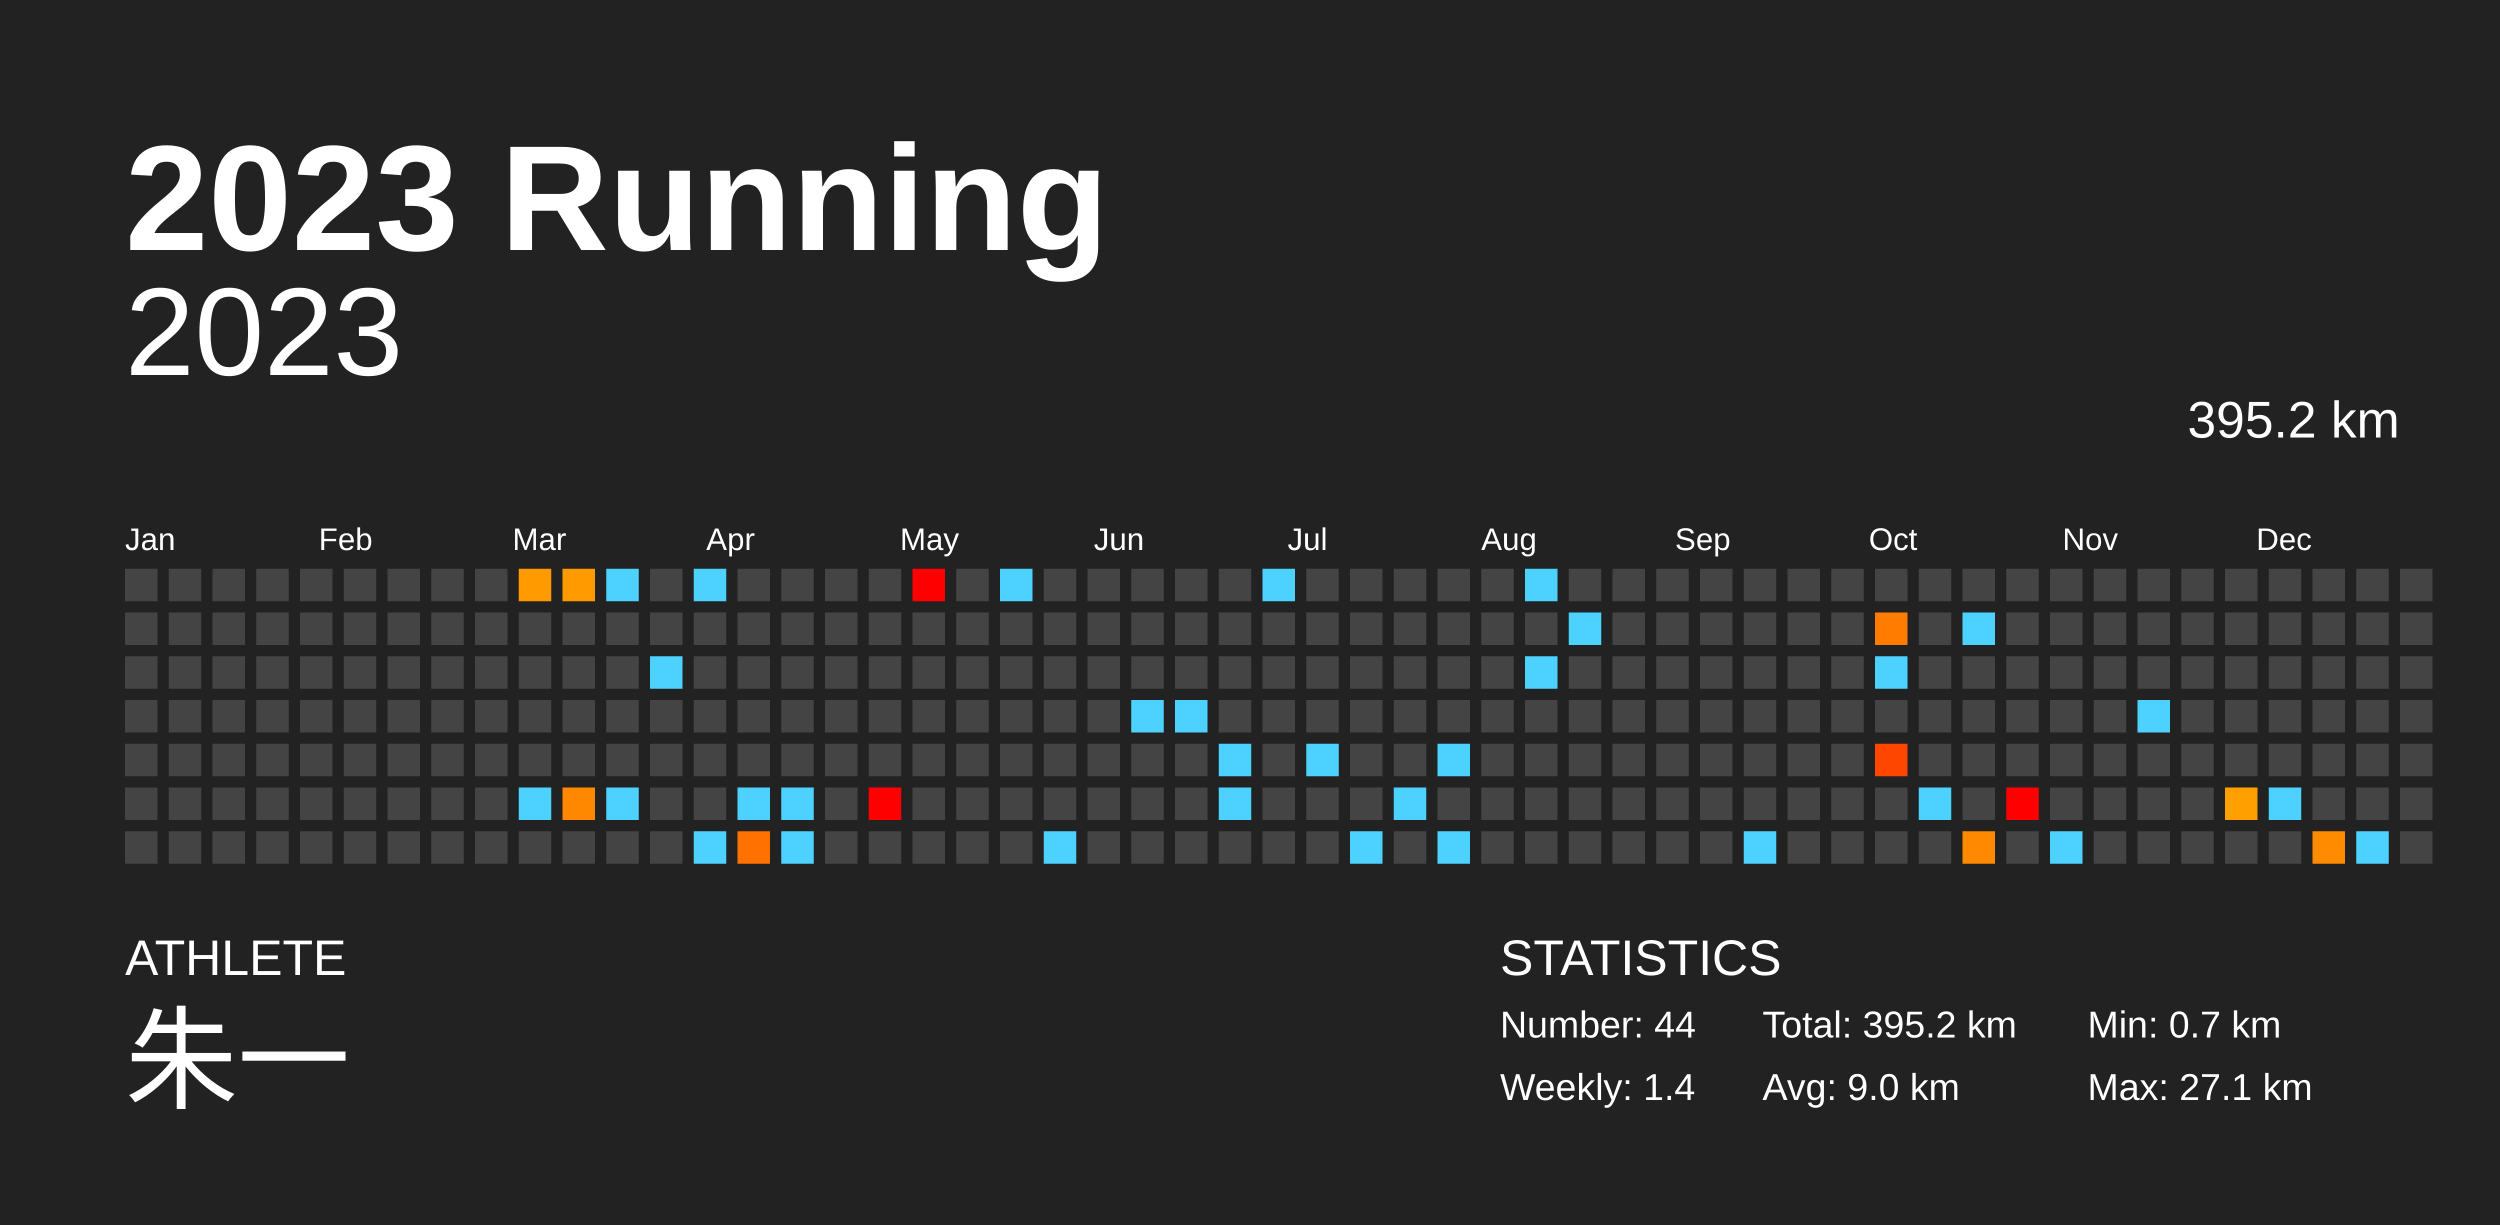
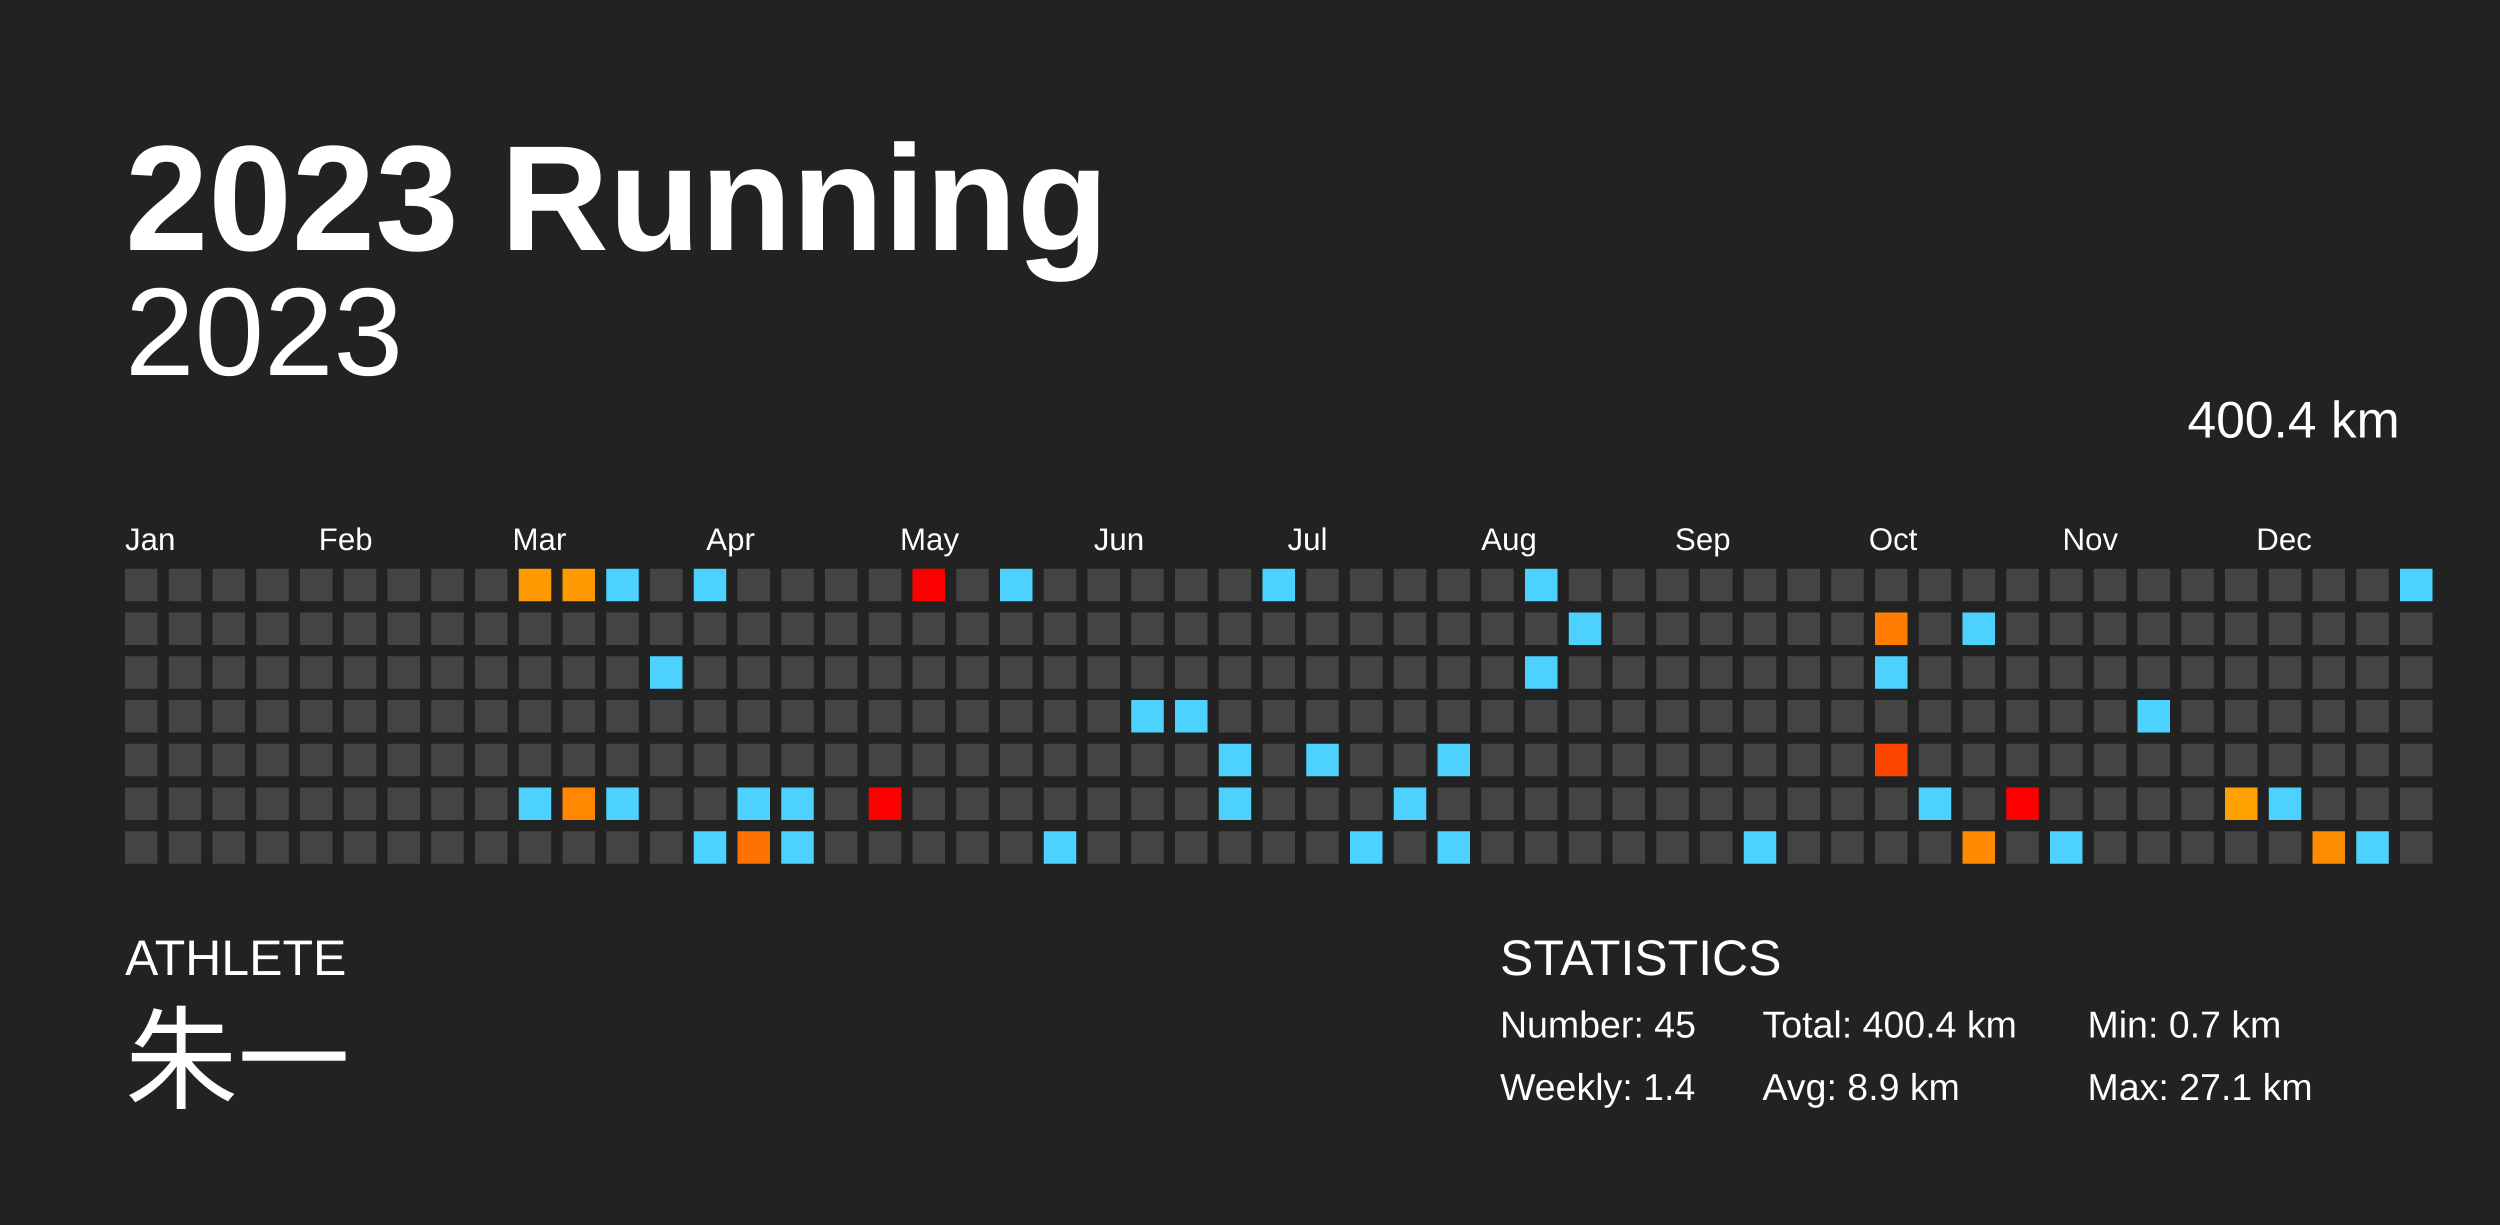
<svg xmlns="http://www.w3.org/2000/svg" baseProfile="full" height="98mm" version="1.1" viewBox="0,0,200,98" width="200mm">
  <defs />
  <rect fill="#222222" height="98" width="200" x="0" y="0" />
  <text fill="#FFFFFF" style="font-size:12px; font-family:Arial; font-weight:bold;" x="10" y="20">2023 Running</text>
  <text fill="#FFFFFF" style="font-size:4px; font-family:Arial" x="10" y="78">ATHLETE</text>
  <text fill="#FFFFFF" style="font-size:9px; font-family:Arial" x="10" y="88">朱一</text>
  <text fill="#FFFFFF" style="font-size:4px; font-family:Arial" x="120" y="78">STATISTICS</text>
-   <text fill="#FFFFFF" style="font-size:3px; font-family:Arial" x="120" y="83">Number: 44</text>
+   <text fill="#FFFFFF" style="font-size:3px; font-family:Arial" x="120" y="83">Number: 45</text>
  <text fill="#FFFFFF" style="font-size:3px; font-family:Arial" x="120" y="88">Weekly: 1.4</text>
-   <text fill="#FFFFFF" style="font-size:3px; font-family:Arial" x="141" y="83">Total: 395.2 km</text>
-   <text fill="#FFFFFF" style="font-size:3px; font-family:Arial" x="141" y="88">Avg: 9.0 km</text>
+   <text fill="#FFFFFF" style="font-size:3px; font-family:Arial" x="141" y="83">Total: 400.4 km</text>
+   <text fill="#FFFFFF" style="font-size:3px; font-family:Arial" x="141" y="88">Avg: 8.9 km</text>
  <text fill="#FFFFFF" style="font-size:3px; font-family:Arial" x="167" y="83">Min: 0.7 km</text>
  <text fill="#FFFFFF" style="font-size:3px; font-family:Arial" x="167" y="88">Max: 27.1 km</text>
  <text alignment-baseline="hanging" fill="#FFFFFF" style="font-size:10.0px; font-family:Arial;" x="10" y="30">2023</text>
-   <text alignment-baseline="hanging" fill="#FFFFFF" style="font-size:4.125px; font-family:Arial;" x="175" y="35">395.2 km</text>
+   <text alignment-baseline="hanging" fill="#FFFFFF" style="font-size:4.125px; font-family:Arial;" x="175" y="35">400.4 km</text>
  <text fill="#FFFFFF" style="font-size:2.5px; font-family:Arial" x="10.0" y="44">Jan</text>
  <text fill="#FFFFFF" style="font-size:2.5px; font-family:Arial" x="25.5" y="44">Feb</text>
  <text fill="#FFFFFF" style="font-size:2.5px; font-family:Arial" x="41.0" y="44">Mar</text>
  <text fill="#FFFFFF" style="font-size:2.5px; font-family:Arial" x="56.5" y="44">Apr</text>
  <text fill="#FFFFFF" style="font-size:2.5px; font-family:Arial" x="72.0" y="44">May</text>
  <text fill="#FFFFFF" style="font-size:2.5px; font-family:Arial" x="87.5" y="44">Jun</text>
  <text fill="#FFFFFF" style="font-size:2.5px; font-family:Arial" x="103.0" y="44">Jul</text>
  <text fill="#FFFFFF" style="font-size:2.5px; font-family:Arial" x="118.5" y="44">Aug</text>
  <text fill="#FFFFFF" style="font-size:2.5px; font-family:Arial" x="134.0" y="44">Sep</text>
  <text fill="#FFFFFF" style="font-size:2.5px; font-family:Arial" x="149.5" y="44">Oct</text>
  <text fill="#FFFFFF" style="font-size:2.5px; font-family:Arial" x="165.0" y="44">Nov</text>
  <text fill="#FFFFFF" style="font-size:2.5px; font-family:Arial" x="180.5" y="44">Dec</text>
  <rect fill="#444444" height="2.6" width="2.6" x="10.0" y="45.5" />
  <rect fill="#444444" height="2.6" width="2.6" x="10.0" y="49.0" />
  <rect fill="#444444" height="2.6" width="2.6" x="10.0" y="52.5" />
  <rect fill="#444444" height="2.6" width="2.6" x="10.0" y="56.0" />
  <rect fill="#444444" height="2.6" width="2.6" x="10.0" y="59.5" />
  <rect fill="#444444" height="2.6" width="2.6" x="10.0" y="63.0" />
  <rect fill="#444444" height="2.6" width="2.6" x="10.0" y="66.5" />
  <rect fill="#444444" height="2.6" width="2.6" x="13.5" y="45.5" />
  <rect fill="#444444" height="2.6" width="2.6" x="13.5" y="49.0" />
  <rect fill="#444444" height="2.6" width="2.6" x="13.5" y="52.5" />
  <rect fill="#444444" height="2.6" width="2.6" x="13.5" y="56.0" />
  <rect fill="#444444" height="2.6" width="2.6" x="13.5" y="59.5" />
  <rect fill="#444444" height="2.6" width="2.6" x="13.5" y="63.0" />
  <rect fill="#444444" height="2.6" width="2.6" x="13.5" y="66.5" />
  <rect fill="#444444" height="2.6" width="2.6" x="17.0" y="45.5" />
  <rect fill="#444444" height="2.6" width="2.6" x="17.0" y="49.0" />
  <rect fill="#444444" height="2.6" width="2.6" x="17.0" y="52.5" />
  <rect fill="#444444" height="2.6" width="2.6" x="17.0" y="56.0" />
  <rect fill="#444444" height="2.6" width="2.6" x="17.0" y="59.5" />
  <rect fill="#444444" height="2.6" width="2.6" x="17.0" y="63.0" />
  <rect fill="#444444" height="2.6" width="2.6" x="17.0" y="66.5" />
  <rect fill="#444444" height="2.6" width="2.6" x="20.5" y="45.5" />
  <rect fill="#444444" height="2.6" width="2.6" x="20.5" y="49.0" />
  <rect fill="#444444" height="2.6" width="2.6" x="20.5" y="52.5" />
  <rect fill="#444444" height="2.6" width="2.6" x="20.5" y="56.0" />
  <rect fill="#444444" height="2.6" width="2.6" x="20.5" y="59.5" />
  <rect fill="#444444" height="2.6" width="2.6" x="20.5" y="63.0" />
  <rect fill="#444444" height="2.6" width="2.6" x="20.5" y="66.5" />
  <rect fill="#444444" height="2.6" width="2.6" x="24.0" y="45.5" />
  <rect fill="#444444" height="2.6" width="2.6" x="24.0" y="49.0" />
  <rect fill="#444444" height="2.6" width="2.6" x="24.0" y="52.5" />
  <rect fill="#444444" height="2.6" width="2.6" x="24.0" y="56.0" />
  <rect fill="#444444" height="2.6" width="2.6" x="24.0" y="59.5" />
  <rect fill="#444444" height="2.6" width="2.6" x="24.0" y="63.0" />
  <rect fill="#444444" height="2.6" width="2.6" x="24.0" y="66.5" />
  <rect fill="#444444" height="2.6" width="2.6" x="27.5" y="45.5" />
  <rect fill="#444444" height="2.6" width="2.6" x="27.5" y="49.0" />
  <rect fill="#444444" height="2.6" width="2.6" x="27.5" y="52.5" />
  <rect fill="#444444" height="2.6" width="2.6" x="27.5" y="56.0" />
  <rect fill="#444444" height="2.6" width="2.6" x="27.5" y="59.5" />
  <rect fill="#444444" height="2.6" width="2.6" x="27.5" y="63.0" />
  <rect fill="#444444" height="2.6" width="2.6" x="27.5" y="66.5" />
  <rect fill="#444444" height="2.6" width="2.6" x="31.0" y="45.5" />
  <rect fill="#444444" height="2.6" width="2.6" x="31.0" y="49.0" />
  <rect fill="#444444" height="2.6" width="2.6" x="31.0" y="52.5" />
  <rect fill="#444444" height="2.6" width="2.6" x="31.0" y="56.0" />
  <rect fill="#444444" height="2.6" width="2.6" x="31.0" y="59.5" />
  <rect fill="#444444" height="2.6" width="2.6" x="31.0" y="63.0" />
  <rect fill="#444444" height="2.6" width="2.6" x="31.0" y="66.5" />
  <rect fill="#444444" height="2.6" width="2.6" x="34.5" y="45.5" />
  <rect fill="#444444" height="2.6" width="2.6" x="34.5" y="49.0" />
  <rect fill="#444444" height="2.6" width="2.6" x="34.5" y="52.5" />
  <rect fill="#444444" height="2.6" width="2.6" x="34.5" y="56.0" />
  <rect fill="#444444" height="2.6" width="2.6" x="34.5" y="59.5" />
  <rect fill="#444444" height="2.6" width="2.6" x="34.5" y="63.0" />
  <rect fill="#444444" height="2.6" width="2.6" x="34.5" y="66.5" />
  <rect fill="#444444" height="2.6" width="2.6" x="38.0" y="45.5" />
  <rect fill="#444444" height="2.6" width="2.6" x="38.0" y="49.0" />
  <rect fill="#444444" height="2.6" width="2.6" x="38.0" y="52.5" />
  <rect fill="#444444" height="2.6" width="2.6" x="38.0" y="56.0" />
  <rect fill="#444444" height="2.6" width="2.6" x="38.0" y="59.5" />
  <rect fill="#444444" height="2.6" width="2.6" x="38.0" y="63.0" />
  <rect fill="#444444" height="2.6" width="2.6" x="38.0" y="66.5" />
  <rect fill="#ff9a00" height="2.6" width="2.6" x="41.5" y="45.5" />
  <rect fill="#444444" height="2.6" width="2.6" x="41.5" y="49.0" />
  <rect fill="#444444" height="2.6" width="2.6" x="41.5" y="52.5" />
  <rect fill="#444444" height="2.6" width="2.6" x="41.5" y="56.0" />
  <rect fill="#444444" height="2.6" width="2.6" x="41.5" y="59.5" />
  <rect fill="#4dd2ff" height="2.6" width="2.6" x="41.5" y="63.0" />
  <rect fill="#444444" height="2.6" width="2.6" x="41.5" y="66.5" />
  <rect fill="#ff9b00" height="2.6" width="2.6" x="45.0" y="45.5" />
  <rect fill="#444444" height="2.6" width="2.6" x="45.0" y="49.0" />
  <rect fill="#444444" height="2.6" width="2.6" x="45.0" y="52.5" />
  <rect fill="#444444" height="2.6" width="2.6" x="45.0" y="56.0" />
  <rect fill="#444444" height="2.6" width="2.6" x="45.0" y="59.5" />
  <rect fill="#ff8800" height="2.6" width="2.6" x="45.0" y="63.0" />
  <rect fill="#444444" height="2.6" width="2.6" x="45.0" y="66.5" />
  <rect fill="#4dd2ff" height="2.6" width="2.6" x="48.5" y="45.5" />
  <rect fill="#444444" height="2.6" width="2.6" x="48.5" y="49.0" />
  <rect fill="#444444" height="2.6" width="2.6" x="48.5" y="52.5" />
  <rect fill="#444444" height="2.6" width="2.6" x="48.5" y="56.0" />
  <rect fill="#444444" height="2.6" width="2.6" x="48.5" y="59.5" />
  <rect fill="#4dd2ff" height="2.6" width="2.6" x="48.5" y="63.0" />
  <rect fill="#444444" height="2.6" width="2.6" x="48.5" y="66.5" />
  <rect fill="#444444" height="2.6" width="2.6" x="52.0" y="45.5" />
  <rect fill="#444444" height="2.6" width="2.6" x="52.0" y="49.0" />
  <rect fill="#4dd2ff" height="2.6" width="2.6" x="52.0" y="52.5" />
  <rect fill="#444444" height="2.6" width="2.6" x="52.0" y="56.0" />
  <rect fill="#444444" height="2.6" width="2.6" x="52.0" y="59.5" />
  <rect fill="#444444" height="2.6" width="2.6" x="52.0" y="63.0" />
  <rect fill="#444444" height="2.6" width="2.6" x="52.0" y="66.5" />
  <rect fill="#4dd2ff" height="2.6" width="2.6" x="55.5" y="45.5" />
  <rect fill="#444444" height="2.6" width="2.6" x="55.5" y="49.0" />
  <rect fill="#444444" height="2.6" width="2.6" x="55.5" y="52.5" />
  <rect fill="#444444" height="2.6" width="2.6" x="55.5" y="56.0" />
  <rect fill="#444444" height="2.6" width="2.6" x="55.5" y="59.5" />
  <rect fill="#444444" height="2.6" width="2.6" x="55.5" y="63.0" />
  <rect fill="#4dd2ff" height="2.6" width="2.6" x="55.5" y="66.5" />
  <rect fill="#444444" height="2.6" width="2.6" x="59.0" y="45.5" />
  <rect fill="#444444" height="2.6" width="2.6" x="59.0" y="49.0" />
  <rect fill="#444444" height="2.6" width="2.6" x="59.0" y="52.5" />
  <rect fill="#444444" height="2.6" width="2.6" x="59.0" y="56.0" />
  <rect fill="#444444" height="2.6" width="2.6" x="59.0" y="59.5" />
  <rect fill="#4dd2ff" height="2.6" width="2.6" x="59.0" y="63.0" />
  <rect fill="#ff7100" height="2.6" width="2.6" x="59.0" y="66.5" />
  <rect fill="#444444" height="2.6" width="2.6" x="62.5" y="45.5" />
  <rect fill="#444444" height="2.6" width="2.6" x="62.5" y="49.0" />
  <rect fill="#444444" height="2.6" width="2.6" x="62.5" y="52.5" />
  <rect fill="#444444" height="2.6" width="2.6" x="62.5" y="56.0" />
  <rect fill="#444444" height="2.6" width="2.6" x="62.5" y="59.5" />
  <rect fill="#4dd2ff" height="2.6" width="2.6" x="62.5" y="63.0" />
  <rect fill="#4dd2ff" height="2.6" width="2.6" x="62.5" y="66.5" />
  <rect fill="#444444" height="2.6" width="2.6" x="66.0" y="45.5" />
  <rect fill="#444444" height="2.6" width="2.6" x="66.0" y="49.0" />
  <rect fill="#444444" height="2.6" width="2.6" x="66.0" y="52.5" />
  <rect fill="#444444" height="2.6" width="2.6" x="66.0" y="56.0" />
  <rect fill="#444444" height="2.6" width="2.6" x="66.0" y="59.5" />
  <rect fill="#444444" height="2.6" width="2.6" x="66.0" y="63.0" />
  <rect fill="#444444" height="2.6" width="2.6" x="66.0" y="66.5" />
  <rect fill="#444444" height="2.6" width="2.6" x="69.5" y="45.5" />
  <rect fill="#444444" height="2.6" width="2.6" x="69.5" y="49.0" />
  <rect fill="#444444" height="2.6" width="2.6" x="69.5" y="52.5" />
  <rect fill="#444444" height="2.6" width="2.6" x="69.5" y="56.0" />
  <rect fill="#444444" height="2.6" width="2.6" x="69.5" y="59.5" />
  <rect fill="red" height="2.6" width="2.6" x="69.5" y="63.0" />
  <rect fill="#444444" height="2.6" width="2.6" x="69.5" y="66.5" />
  <rect fill="red" height="2.6" width="2.6" x="73.0" y="45.5" />
  <rect fill="#444444" height="2.6" width="2.6" x="73.0" y="49.0" />
  <rect fill="#444444" height="2.6" width="2.6" x="73.0" y="52.5" />
  <rect fill="#444444" height="2.6" width="2.6" x="73.0" y="56.0" />
  <rect fill="#444444" height="2.6" width="2.6" x="73.0" y="59.5" />
  <rect fill="#444444" height="2.6" width="2.6" x="73.0" y="63.0" />
  <rect fill="#444444" height="2.6" width="2.6" x="73.0" y="66.5" />
  <rect fill="#444444" height="2.6" width="2.6" x="76.5" y="45.5" />
  <rect fill="#444444" height="2.6" width="2.6" x="76.5" y="49.0" />
  <rect fill="#444444" height="2.6" width="2.6" x="76.5" y="52.5" />
  <rect fill="#444444" height="2.6" width="2.6" x="76.5" y="56.0" />
  <rect fill="#444444" height="2.6" width="2.6" x="76.5" y="59.5" />
  <rect fill="#444444" height="2.6" width="2.6" x="76.5" y="63.0" />
  <rect fill="#444444" height="2.6" width="2.6" x="76.5" y="66.5" />
  <rect fill="#4dd2ff" height="2.6" width="2.6" x="80.0" y="45.5" />
  <rect fill="#444444" height="2.6" width="2.6" x="80.0" y="49.0" />
  <rect fill="#444444" height="2.6" width="2.6" x="80.0" y="52.5" />
  <rect fill="#444444" height="2.6" width="2.6" x="80.0" y="56.0" />
  <rect fill="#444444" height="2.6" width="2.6" x="80.0" y="59.5" />
  <rect fill="#444444" height="2.6" width="2.6" x="80.0" y="63.0" />
  <rect fill="#444444" height="2.6" width="2.6" x="80.0" y="66.5" />
  <rect fill="#444444" height="2.6" width="2.6" x="83.5" y="45.5" />
  <rect fill="#444444" height="2.6" width="2.6" x="83.5" y="49.0" />
  <rect fill="#444444" height="2.6" width="2.6" x="83.5" y="52.5" />
  <rect fill="#444444" height="2.6" width="2.6" x="83.5" y="56.0" />
  <rect fill="#444444" height="2.6" width="2.6" x="83.5" y="59.5" />
  <rect fill="#444444" height="2.6" width="2.6" x="83.5" y="63.0" />
  <rect fill="#4dd2ff" height="2.6" width="2.6" x="83.5" y="66.5" />
  <rect fill="#444444" height="2.6" width="2.6" x="87.0" y="45.5" />
  <rect fill="#444444" height="2.6" width="2.6" x="87.0" y="49.0" />
  <rect fill="#444444" height="2.6" width="2.6" x="87.0" y="52.5" />
  <rect fill="#444444" height="2.6" width="2.6" x="87.0" y="56.0" />
  <rect fill="#444444" height="2.6" width="2.6" x="87.0" y="59.5" />
  <rect fill="#444444" height="2.6" width="2.6" x="87.0" y="63.0" />
  <rect fill="#444444" height="2.6" width="2.6" x="87.0" y="66.5" />
  <rect fill="#444444" height="2.6" width="2.6" x="90.5" y="45.5" />
  <rect fill="#444444" height="2.6" width="2.6" x="90.5" y="49.0" />
  <rect fill="#444444" height="2.6" width="2.6" x="90.5" y="52.5" />
  <rect fill="#4dd2ff" height="2.6" width="2.6" x="90.5" y="56.0" />
  <rect fill="#444444" height="2.6" width="2.6" x="90.5" y="59.5" />
  <rect fill="#444444" height="2.6" width="2.6" x="90.5" y="63.0" />
  <rect fill="#444444" height="2.6" width="2.6" x="90.5" y="66.5" />
  <rect fill="#444444" height="2.6" width="2.6" x="94.0" y="45.5" />
  <rect fill="#444444" height="2.6" width="2.6" x="94.0" y="49.0" />
  <rect fill="#444444" height="2.6" width="2.6" x="94.0" y="52.5" />
  <rect fill="#4dd2ff" height="2.6" width="2.6" x="94.0" y="56.0" />
  <rect fill="#444444" height="2.6" width="2.6" x="94.0" y="59.5" />
  <rect fill="#444444" height="2.6" width="2.6" x="94.0" y="63.0" />
  <rect fill="#444444" height="2.6" width="2.6" x="94.0" y="66.5" />
  <rect fill="#444444" height="2.6" width="2.6" x="97.5" y="45.5" />
  <rect fill="#444444" height="2.6" width="2.6" x="97.5" y="49.0" />
  <rect fill="#444444" height="2.6" width="2.6" x="97.5" y="52.5" />
  <rect fill="#444444" height="2.6" width="2.6" x="97.5" y="56.0" />
  <rect fill="#4dd2ff" height="2.6" width="2.6" x="97.5" y="59.5" />
  <rect fill="#4dd2ff" height="2.6" width="2.6" x="97.5" y="63.0" />
  <rect fill="#444444" height="2.6" width="2.6" x="97.5" y="66.5" />
  <rect fill="#4dd2ff" height="2.6" width="2.6" x="101.0" y="45.5" />
  <rect fill="#444444" height="2.6" width="2.6" x="101.0" y="49.0" />
  <rect fill="#444444" height="2.6" width="2.6" x="101.0" y="52.5" />
  <rect fill="#444444" height="2.6" width="2.6" x="101.0" y="56.0" />
  <rect fill="#444444" height="2.6" width="2.6" x="101.0" y="59.5" />
  <rect fill="#444444" height="2.6" width="2.6" x="101.0" y="63.0" />
  <rect fill="#444444" height="2.6" width="2.6" x="101.0" y="66.5" />
  <rect fill="#444444" height="2.6" width="2.6" x="104.5" y="45.5" />
  <rect fill="#444444" height="2.6" width="2.6" x="104.5" y="49.0" />
  <rect fill="#444444" height="2.6" width="2.6" x="104.5" y="52.5" />
  <rect fill="#444444" height="2.6" width="2.6" x="104.5" y="56.0" />
  <rect fill="#4dd2ff" height="2.6" width="2.6" x="104.5" y="59.5" />
  <rect fill="#444444" height="2.6" width="2.6" x="104.5" y="63.0" />
  <rect fill="#444444" height="2.6" width="2.6" x="104.5" y="66.5" />
  <rect fill="#444444" height="2.6" width="2.6" x="108.0" y="45.5" />
  <rect fill="#444444" height="2.6" width="2.6" x="108.0" y="49.0" />
  <rect fill="#444444" height="2.6" width="2.6" x="108.0" y="52.5" />
  <rect fill="#444444" height="2.6" width="2.6" x="108.0" y="56.0" />
  <rect fill="#444444" height="2.6" width="2.6" x="108.0" y="59.5" />
  <rect fill="#444444" height="2.6" width="2.6" x="108.0" y="63.0" />
  <rect fill="#4dd2ff" height="2.6" width="2.6" x="108.0" y="66.5" />
  <rect fill="#444444" height="2.6" width="2.6" x="111.5" y="45.5" />
  <rect fill="#444444" height="2.6" width="2.6" x="111.5" y="49.0" />
  <rect fill="#444444" height="2.6" width="2.6" x="111.5" y="52.5" />
  <rect fill="#444444" height="2.6" width="2.6" x="111.5" y="56.0" />
  <rect fill="#444444" height="2.6" width="2.6" x="111.5" y="59.5" />
  <rect fill="#4dd2ff" height="2.6" width="2.6" x="111.5" y="63.0" />
  <rect fill="#444444" height="2.6" width="2.6" x="111.5" y="66.5" />
  <rect fill="#444444" height="2.6" width="2.6" x="115.0" y="45.5" />
  <rect fill="#444444" height="2.6" width="2.6" x="115.0" y="49.0" />
  <rect fill="#444444" height="2.6" width="2.6" x="115.0" y="52.5" />
  <rect fill="#444444" height="2.6" width="2.6" x="115.0" y="56.0" />
  <rect fill="#4dd2ff" height="2.6" width="2.6" x="115.0" y="59.5" />
  <rect fill="#444444" height="2.6" width="2.6" x="115.0" y="63.0" />
  <rect fill="#4dd2ff" height="2.6" width="2.6" x="115.0" y="66.5" />
  <rect fill="#444444" height="2.6" width="2.6" x="118.5" y="45.5" />
  <rect fill="#444444" height="2.6" width="2.6" x="118.5" y="49.0" />
  <rect fill="#444444" height="2.6" width="2.6" x="118.5" y="52.5" />
  <rect fill="#444444" height="2.6" width="2.6" x="118.5" y="56.0" />
  <rect fill="#444444" height="2.6" width="2.6" x="118.5" y="59.5" />
  <rect fill="#444444" height="2.6" width="2.6" x="118.5" y="63.0" />
  <rect fill="#444444" height="2.6" width="2.6" x="118.5" y="66.5" />
  <rect fill="#4dd2ff" height="2.6" width="2.6" x="122.0" y="45.5" />
  <rect fill="#444444" height="2.6" width="2.6" x="122.0" y="49.0" />
  <rect fill="#4dd2ff" height="2.6" width="2.6" x="122.0" y="52.5" />
  <rect fill="#444444" height="2.6" width="2.6" x="122.0" y="56.0" />
  <rect fill="#444444" height="2.6" width="2.6" x="122.0" y="59.5" />
  <rect fill="#444444" height="2.6" width="2.6" x="122.0" y="63.0" />
  <rect fill="#444444" height="2.6" width="2.6" x="122.0" y="66.5" />
  <rect fill="#444444" height="2.6" width="2.6" x="125.5" y="45.5" />
  <rect fill="#4dd2ff" height="2.6" width="2.6" x="125.5" y="49.0" />
  <rect fill="#444444" height="2.6" width="2.6" x="125.5" y="52.5" />
  <rect fill="#444444" height="2.6" width="2.6" x="125.5" y="56.0" />
  <rect fill="#444444" height="2.6" width="2.6" x="125.5" y="59.5" />
  <rect fill="#444444" height="2.6" width="2.6" x="125.5" y="63.0" />
  <rect fill="#444444" height="2.6" width="2.6" x="125.5" y="66.5" />
  <rect fill="#444444" height="2.6" width="2.6" x="129.0" y="45.5" />
  <rect fill="#444444" height="2.6" width="2.6" x="129.0" y="49.0" />
  <rect fill="#444444" height="2.6" width="2.6" x="129.0" y="52.5" />
  <rect fill="#444444" height="2.6" width="2.6" x="129.0" y="56.0" />
  <rect fill="#444444" height="2.6" width="2.6" x="129.0" y="59.5" />
  <rect fill="#444444" height="2.6" width="2.6" x="129.0" y="63.0" />
  <rect fill="#444444" height="2.6" width="2.6" x="129.0" y="66.5" />
  <rect fill="#444444" height="2.6" width="2.6" x="132.5" y="45.5" />
  <rect fill="#444444" height="2.6" width="2.6" x="132.5" y="49.0" />
  <rect fill="#444444" height="2.6" width="2.6" x="132.5" y="52.5" />
  <rect fill="#444444" height="2.6" width="2.6" x="132.5" y="56.0" />
  <rect fill="#444444" height="2.6" width="2.6" x="132.5" y="59.5" />
  <rect fill="#444444" height="2.6" width="2.6" x="132.5" y="63.0" />
  <rect fill="#444444" height="2.6" width="2.6" x="132.5" y="66.5" />
  <rect fill="#444444" height="2.6" width="2.6" x="136.0" y="45.5" />
  <rect fill="#444444" height="2.6" width="2.6" x="136.0" y="49.0" />
  <rect fill="#444444" height="2.6" width="2.6" x="136.0" y="52.5" />
  <rect fill="#444444" height="2.6" width="2.6" x="136.0" y="56.0" />
  <rect fill="#444444" height="2.6" width="2.6" x="136.0" y="59.5" />
  <rect fill="#444444" height="2.6" width="2.6" x="136.0" y="63.0" />
  <rect fill="#444444" height="2.6" width="2.6" x="136.0" y="66.5" />
  <rect fill="#444444" height="2.6" width="2.6" x="139.5" y="45.5" />
  <rect fill="#444444" height="2.6" width="2.6" x="139.5" y="49.0" />
  <rect fill="#444444" height="2.6" width="2.6" x="139.5" y="52.5" />
  <rect fill="#444444" height="2.6" width="2.6" x="139.5" y="56.0" />
  <rect fill="#444444" height="2.6" width="2.6" x="139.5" y="59.5" />
  <rect fill="#444444" height="2.6" width="2.6" x="139.5" y="63.0" />
  <rect fill="#4dd2ff" height="2.6" width="2.6" x="139.5" y="66.5" />
  <rect fill="#444444" height="2.6" width="2.6" x="143.0" y="45.5" />
  <rect fill="#444444" height="2.6" width="2.6" x="143.0" y="49.0" />
  <rect fill="#444444" height="2.6" width="2.6" x="143.0" y="52.5" />
  <rect fill="#444444" height="2.6" width="2.6" x="143.0" y="56.0" />
  <rect fill="#444444" height="2.6" width="2.6" x="143.0" y="59.5" />
  <rect fill="#444444" height="2.6" width="2.6" x="143.0" y="63.0" />
  <rect fill="#444444" height="2.6" width="2.6" x="143.0" y="66.5" />
  <rect fill="#444444" height="2.6" width="2.6" x="146.5" y="45.5" />
  <rect fill="#444444" height="2.6" width="2.6" x="146.5" y="49.0" />
  <rect fill="#444444" height="2.6" width="2.6" x="146.5" y="52.5" />
  <rect fill="#444444" height="2.6" width="2.6" x="146.5" y="56.0" />
  <rect fill="#444444" height="2.6" width="2.6" x="146.5" y="59.5" />
  <rect fill="#444444" height="2.6" width="2.6" x="146.5" y="63.0" />
  <rect fill="#444444" height="2.6" width="2.6" x="146.5" y="66.5" />
  <rect fill="#444444" height="2.6" width="2.6" x="150.0" y="45.5" />
  <rect fill="#ff7c00" height="2.6" width="2.6" x="150.0" y="49.0" />
  <rect fill="#4dd2ff" height="2.6" width="2.6" x="150.0" y="52.5" />
  <rect fill="#444444" height="2.6" width="2.6" x="150.0" y="56.0" />
  <rect fill="#ff4600" height="2.6" width="2.6" x="150.0" y="59.5" />
  <rect fill="#444444" height="2.6" width="2.6" x="150.0" y="63.0" />
  <rect fill="#444444" height="2.6" width="2.6" x="150.0" y="66.5" />
  <rect fill="#444444" height="2.6" width="2.6" x="153.5" y="45.5" />
  <rect fill="#444444" height="2.6" width="2.6" x="153.5" y="49.0" />
  <rect fill="#444444" height="2.6" width="2.6" x="153.5" y="52.5" />
  <rect fill="#444444" height="2.6" width="2.6" x="153.5" y="56.0" />
  <rect fill="#444444" height="2.6" width="2.6" x="153.5" y="59.5" />
  <rect fill="#4dd2ff" height="2.6" width="2.6" x="153.5" y="63.0" />
  <rect fill="#444444" height="2.6" width="2.6" x="153.5" y="66.5" />
  <rect fill="#444444" height="2.6" width="2.6" x="157.0" y="45.5" />
  <rect fill="#4dd2ff" height="2.6" width="2.6" x="157.0" y="49.0" />
  <rect fill="#444444" height="2.6" width="2.6" x="157.0" y="52.5" />
  <rect fill="#444444" height="2.6" width="2.6" x="157.0" y="56.0" />
  <rect fill="#444444" height="2.6" width="2.6" x="157.0" y="59.5" />
  <rect fill="#444444" height="2.6" width="2.6" x="157.0" y="63.0" />
  <rect fill="#ff8900" height="2.6" width="2.6" x="157.0" y="66.5" />
  <rect fill="#444444" height="2.6" width="2.6" x="160.5" y="45.5" />
  <rect fill="#444444" height="2.6" width="2.6" x="160.5" y="49.0" />
  <rect fill="#444444" height="2.6" width="2.6" x="160.5" y="52.5" />
  <rect fill="#444444" height="2.6" width="2.6" x="160.5" y="56.0" />
  <rect fill="#444444" height="2.6" width="2.6" x="160.5" y="59.5" />
  <rect fill="red" height="2.6" width="2.6" x="160.5" y="63.0" />
  <rect fill="#444444" height="2.6" width="2.6" x="160.5" y="66.5" />
  <rect fill="#444444" height="2.6" width="2.6" x="164.0" y="45.5" />
  <rect fill="#444444" height="2.6" width="2.6" x="164.0" y="49.0" />
  <rect fill="#444444" height="2.6" width="2.6" x="164.0" y="52.5" />
  <rect fill="#444444" height="2.6" width="2.6" x="164.0" y="56.0" />
  <rect fill="#444444" height="2.6" width="2.6" x="164.0" y="59.5" />
  <rect fill="#444444" height="2.6" width="2.6" x="164.0" y="63.0" />
  <rect fill="#4dd2ff" height="2.6" width="2.6" x="164.0" y="66.5" />
  <rect fill="#444444" height="2.6" width="2.6" x="167.5" y="45.5" />
  <rect fill="#444444" height="2.6" width="2.6" x="167.5" y="49.0" />
  <rect fill="#444444" height="2.6" width="2.6" x="167.5" y="52.5" />
  <rect fill="#444444" height="2.6" width="2.6" x="167.5" y="56.0" />
  <rect fill="#444444" height="2.6" width="2.6" x="167.5" y="59.5" />
  <rect fill="#444444" height="2.6" width="2.6" x="167.5" y="63.0" />
  <rect fill="#444444" height="2.6" width="2.6" x="167.5" y="66.5" />
  <rect fill="#444444" height="2.6" width="2.6" x="171.0" y="45.5" />
  <rect fill="#444444" height="2.6" width="2.6" x="171.0" y="49.0" />
  <rect fill="#444444" height="2.6" width="2.6" x="171.0" y="52.5" />
  <rect fill="#4dd2ff" height="2.6" width="2.6" x="171.0" y="56.0" />
  <rect fill="#444444" height="2.6" width="2.6" x="171.0" y="59.5" />
  <rect fill="#444444" height="2.6" width="2.6" x="171.0" y="63.0" />
  <rect fill="#444444" height="2.6" width="2.6" x="171.0" y="66.5" />
  <rect fill="#444444" height="2.6" width="2.6" x="174.5" y="45.5" />
  <rect fill="#444444" height="2.6" width="2.6" x="174.5" y="49.0" />
  <rect fill="#444444" height="2.6" width="2.6" x="174.5" y="52.5" />
  <rect fill="#444444" height="2.6" width="2.6" x="174.5" y="56.0" />
  <rect fill="#444444" height="2.6" width="2.6" x="174.5" y="59.5" />
  <rect fill="#444444" height="2.6" width="2.6" x="174.5" y="63.0" />
  <rect fill="#444444" height="2.6" width="2.6" x="174.5" y="66.5" />
  <rect fill="#444444" height="2.6" width="2.6" x="178.0" y="45.5" />
  <rect fill="#444444" height="2.6" width="2.6" x="178.0" y="49.0" />
  <rect fill="#444444" height="2.6" width="2.6" x="178.0" y="52.5" />
  <rect fill="#444444" height="2.6" width="2.6" x="178.0" y="56.0" />
  <rect fill="#444444" height="2.6" width="2.6" x="178.0" y="59.5" />
  <rect fill="#ff9f00" height="2.6" width="2.6" x="178.0" y="63.0" />
  <rect fill="#444444" height="2.6" width="2.6" x="178.0" y="66.5" />
  <rect fill="#444444" height="2.6" width="2.6" x="181.5" y="45.5" />
  <rect fill="#444444" height="2.6" width="2.6" x="181.5" y="49.0" />
  <rect fill="#444444" height="2.6" width="2.6" x="181.5" y="52.5" />
  <rect fill="#444444" height="2.6" width="2.6" x="181.5" y="56.0" />
  <rect fill="#444444" height="2.6" width="2.6" x="181.5" y="59.5" />
  <rect fill="#4dd2ff" height="2.6" width="2.6" x="181.5" y="63.0" />
  <rect fill="#444444" height="2.6" width="2.6" x="181.5" y="66.5" />
  <rect fill="#444444" height="2.6" width="2.6" x="185.0" y="45.5" />
  <rect fill="#444444" height="2.6" width="2.6" x="185.0" y="49.0" />
  <rect fill="#444444" height="2.6" width="2.6" x="185.0" y="52.5" />
  <rect fill="#444444" height="2.6" width="2.6" x="185.0" y="56.0" />
  <rect fill="#444444" height="2.6" width="2.6" x="185.0" y="59.5" />
  <rect fill="#444444" height="2.6" width="2.6" x="185.0" y="63.0" />
  <rect fill="#ff8c00" height="2.6" width="2.6" x="185.0" y="66.5" />
  <rect fill="#444444" height="2.6" width="2.6" x="188.5" y="45.5" />
  <rect fill="#444444" height="2.6" width="2.6" x="188.5" y="49.0" />
  <rect fill="#444444" height="2.6" width="2.6" x="188.5" y="52.5" />
  <rect fill="#444444" height="2.6" width="2.6" x="188.5" y="56.0" />
  <rect fill="#444444" height="2.6" width="2.6" x="188.5" y="59.5" />
  <rect fill="#444444" height="2.6" width="2.6" x="188.5" y="63.0" />
  <rect fill="#4dd2ff" height="2.6" width="2.6" x="188.5" y="66.5" />
-   <rect fill="#444444" height="2.6" width="2.6" x="192.0" y="45.5" />
+   <rect fill="#4dd2ff" height="2.6" width="2.6" x="192.0" y="45.5" />
  <rect fill="#444444" height="2.6" width="2.6" x="192.0" y="49.0" />
  <rect fill="#444444" height="2.6" width="2.6" x="192.0" y="52.5" />
  <rect fill="#444444" height="2.6" width="2.6" x="192.0" y="56.0" />
  <rect fill="#444444" height="2.6" width="2.6" x="192.0" y="59.5" />
  <rect fill="#444444" height="2.6" width="2.6" x="192.0" y="63.0" />
  <rect fill="#444444" height="2.6" width="2.6" x="192.0" y="66.5" />
</svg>
